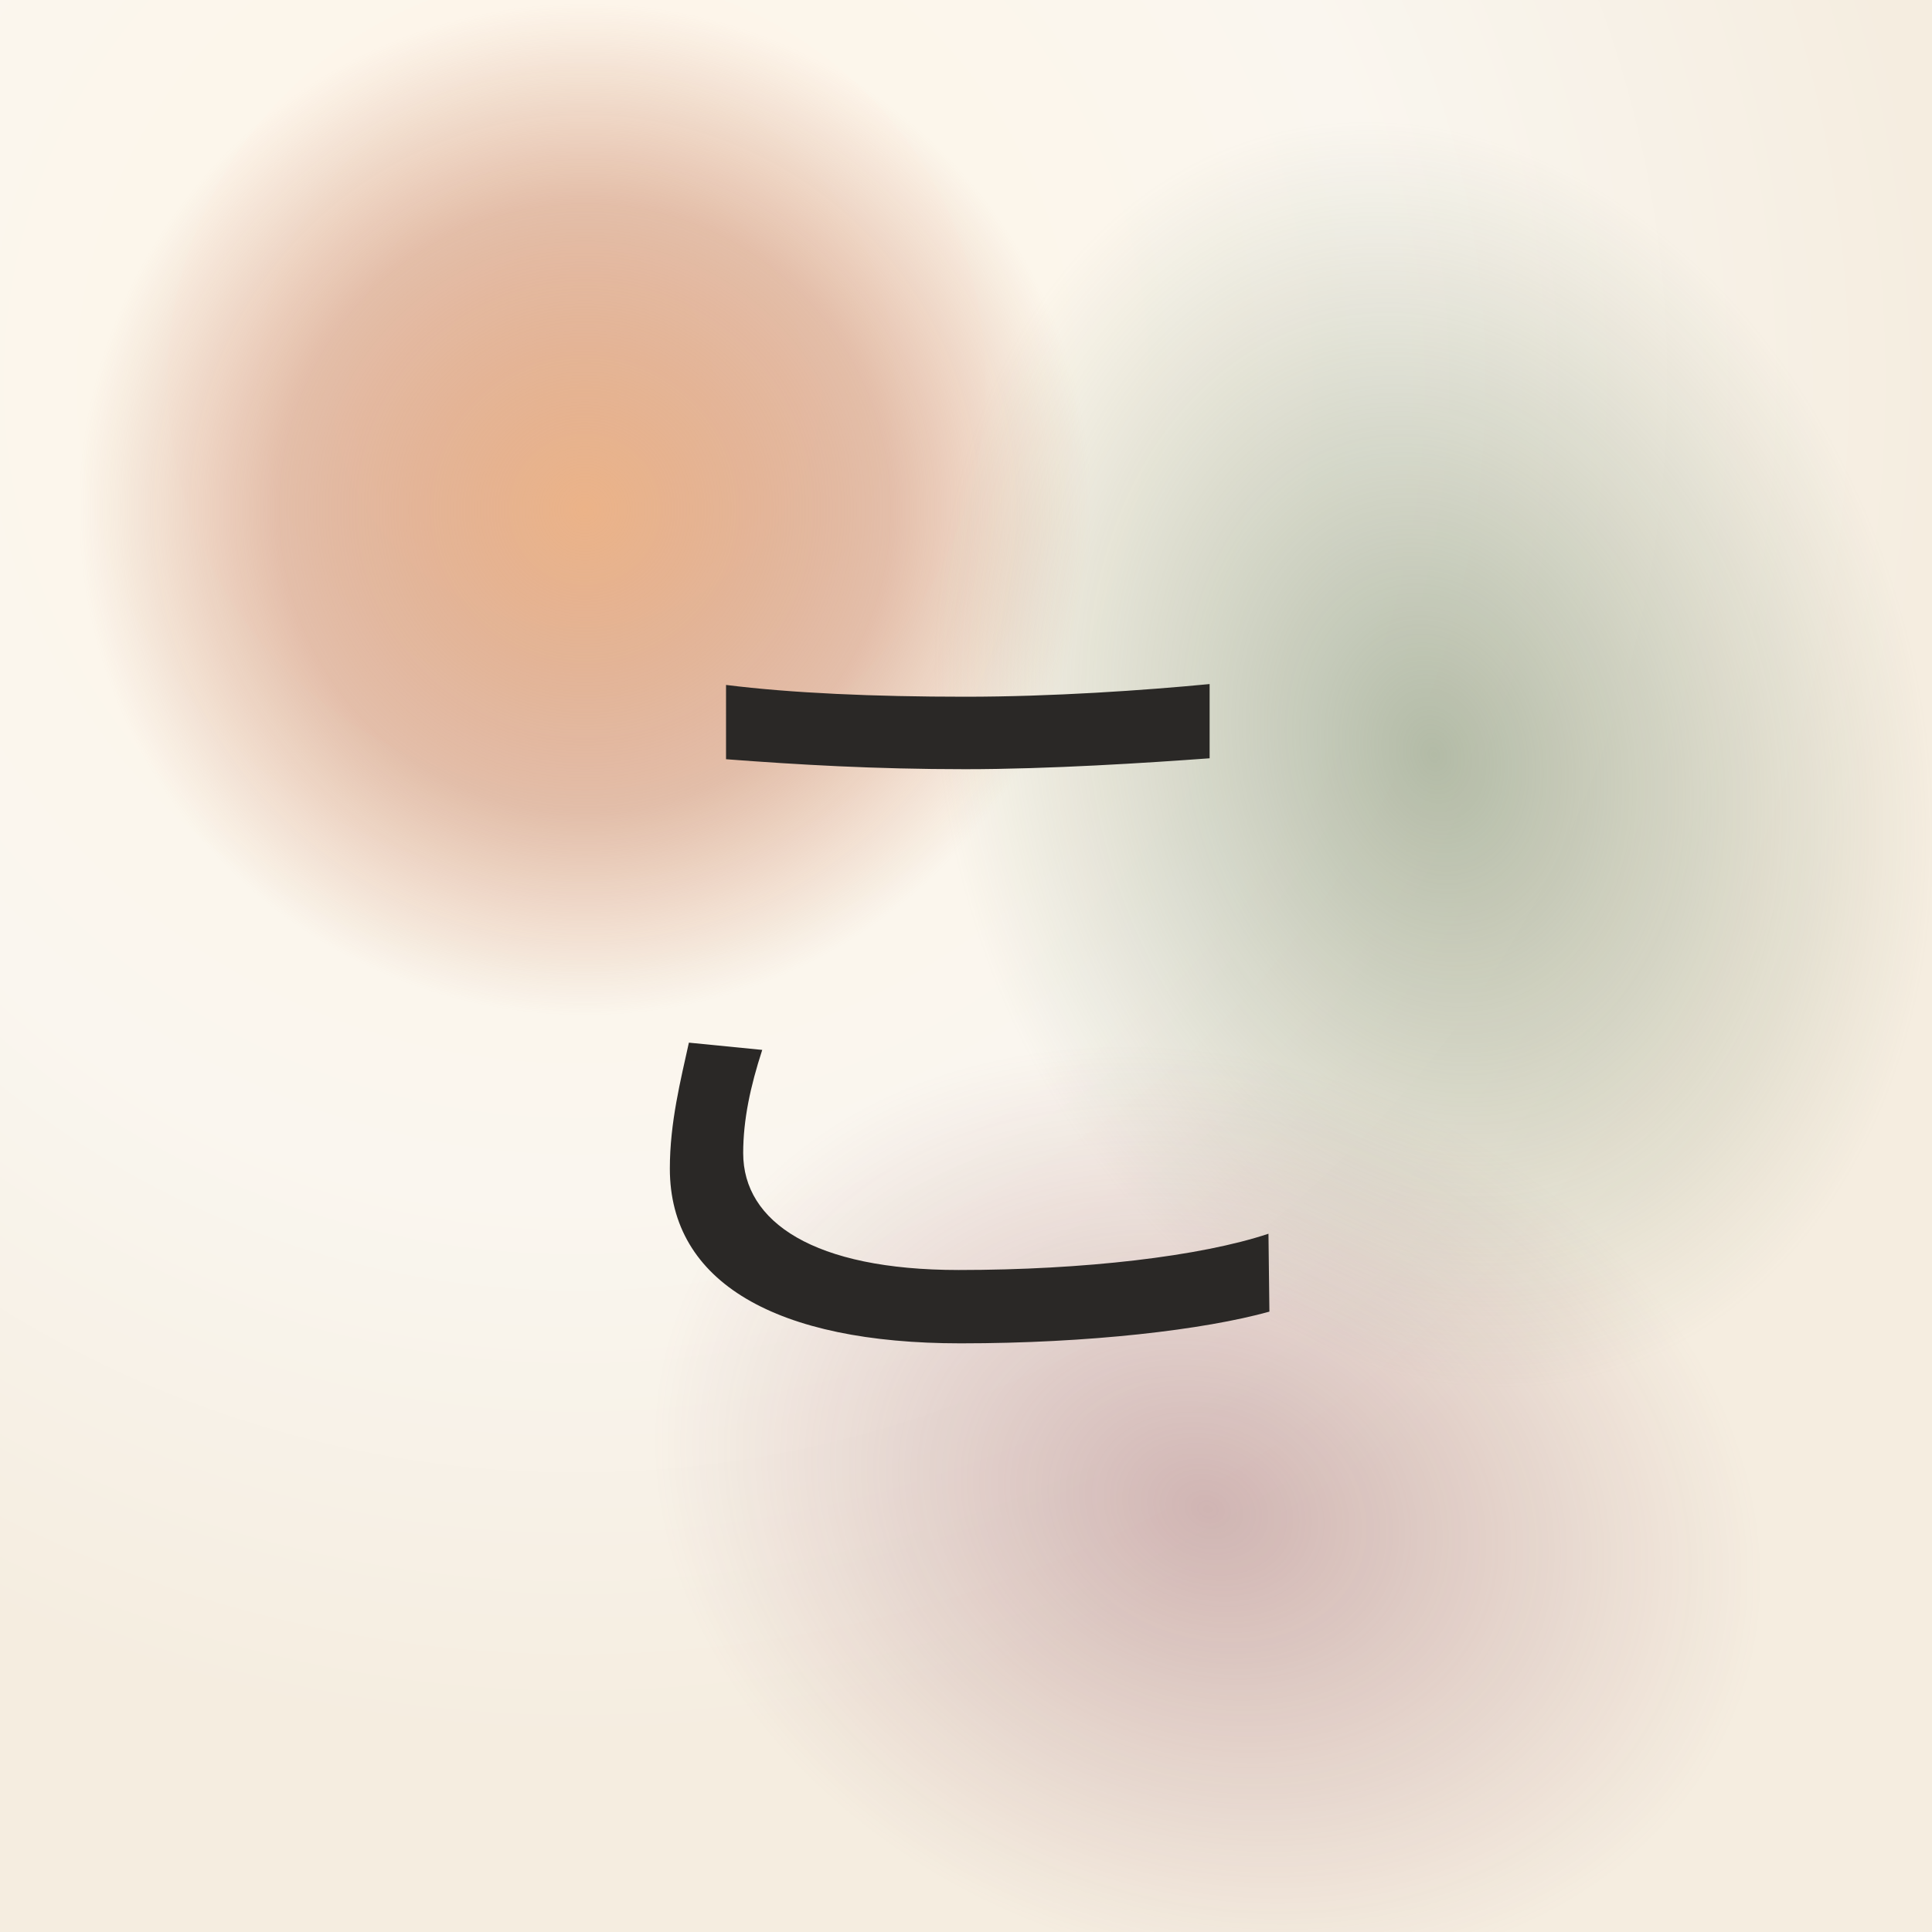
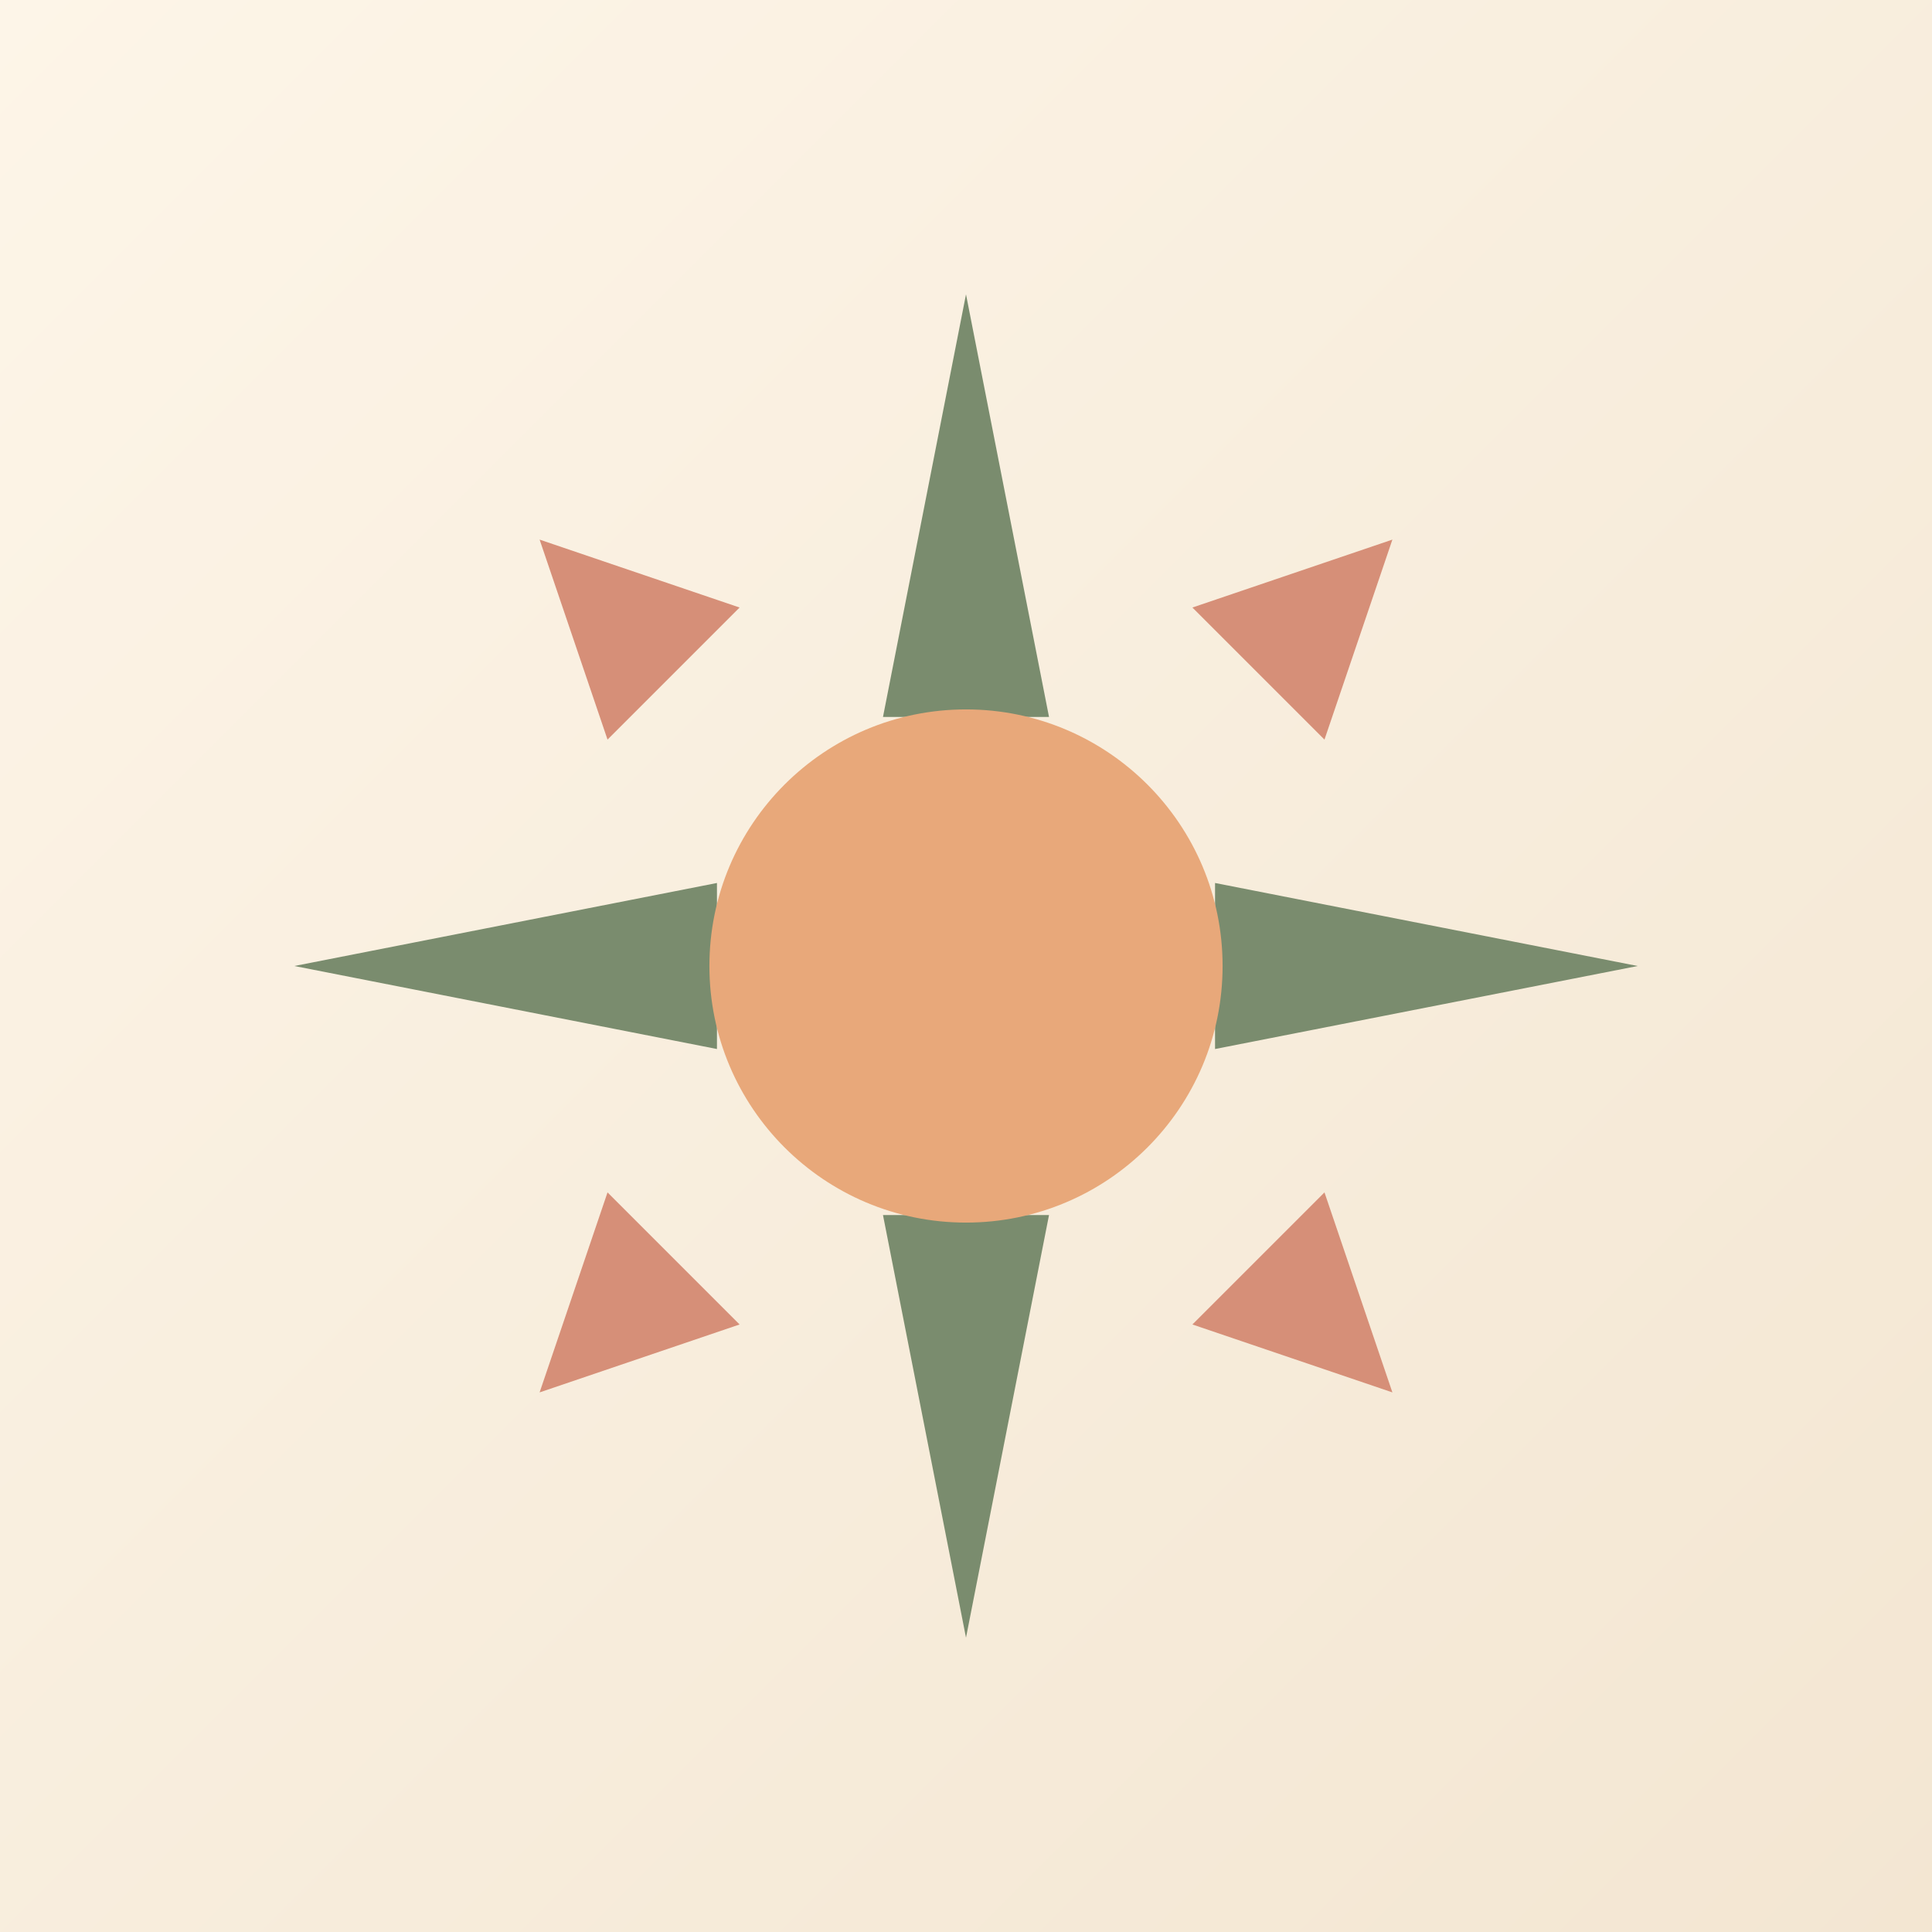
<svg xmlns="http://www.w3.org/2000/svg" viewBox="0 0 512 512">
  <defs>
-     <radialGradient id="glow" cx="0.3" cy="0.2" r="0.7">
-       <stop offset="0%" stop-color="#fff5e6" stop-opacity="1" />
-       <stop offset="60%" stop-color="#faf6ef" stop-opacity="1" />
-       <stop offset="100%" stop-color="#f5ede0" stop-opacity="1" />
-     </radialGradient>
-     <radialGradient id="sun" cx="0.5" cy="0.5" r="0.5">
-       <stop offset="0%" stop-color="#e8a878" stop-opacity="0.85" />
-       <stop offset="60%" stop-color="#c47a5a" stop-opacity="0.45" />
-       <stop offset="100%" stop-color="#c47a5a" stop-opacity="0" />
-     </radialGradient>
-     <radialGradient id="leaf1" cx="0.5" cy="0.5" r="0.5">
-       <stop offset="0%" stop-color="#7a8c6e" stop-opacity="0.55" />
-       <stop offset="100%" stop-color="#7a8c6e" stop-opacity="0" />
-     </radialGradient>
-     <radialGradient id="leaf2" cx="0.5" cy="0.5" r="0.5">
-       <stop offset="0%" stop-color="#8a4a5c" stop-opacity="0.35" />
-       <stop offset="100%" stop-color="#8a4a5c" stop-opacity="0" />
-     </radialGradient>
+     <linearGradient id="bg" x1="0" y1="0" x2="1" y2="1">
+       <stop offset="0%" stop-color="#fdf5e8" />
+       <stop offset="100%" stop-color="#f3e6d2" />
+     </linearGradient>
  </defs>
-   <rect width="512" height="512" fill="url(#glow)" />
-   <circle cx="155" cy="135" r="135" fill="url(#sun)" />
-   <ellipse cx="380" cy="200" rx="130" ry="170" fill="url(#leaf1)" transform="rotate(-15 380 200)" />
-   <ellipse cx="320" cy="400" rx="150" ry="120" fill="url(#leaf2)" transform="rotate(20 320 400)" />
-   <text x="256" y="350" font-family="'Shippori Mincho', 'Hiragino Mincho ProN', 'Yu Mincho', serif" font-size="240" font-weight="500" text-anchor="middle" fill="#2a2826" letter-spacing="0">こ</text>
+   <rect width="512" height="512" fill="url(#bg)" />
+   <g transform="translate(256 256)">
+     <g fill="#d68f78">
+       <path d="M 113,-113 L 60,-95 L 95,-60 Z" />
+       <path d="M 113,113 L 95,60 L 60,95 Z" />
+       <path d="M -113,113 L -60,95 L -95,60 Z" />
+       <path d="M -113,-113 L -95,-60 L -60,-95 Z" />
+     </g>
+     <g fill="#7a8c6e">
+       <path d="M 0,-178 L -22,-66 L 22,-66 Z" />
+       <path d="M 178,0 L 66,-22 L 66,22 Z" />
+       <path d="M 0,178 L 22,66 L -22,66 Z" />
+       <path d="M -178,0 L -66,22 L -66,-22 Z" />
+     </g>
+     <circle cx="0" cy="0" r="68" fill="#e8a87a" />
+   </g>
</svg>
